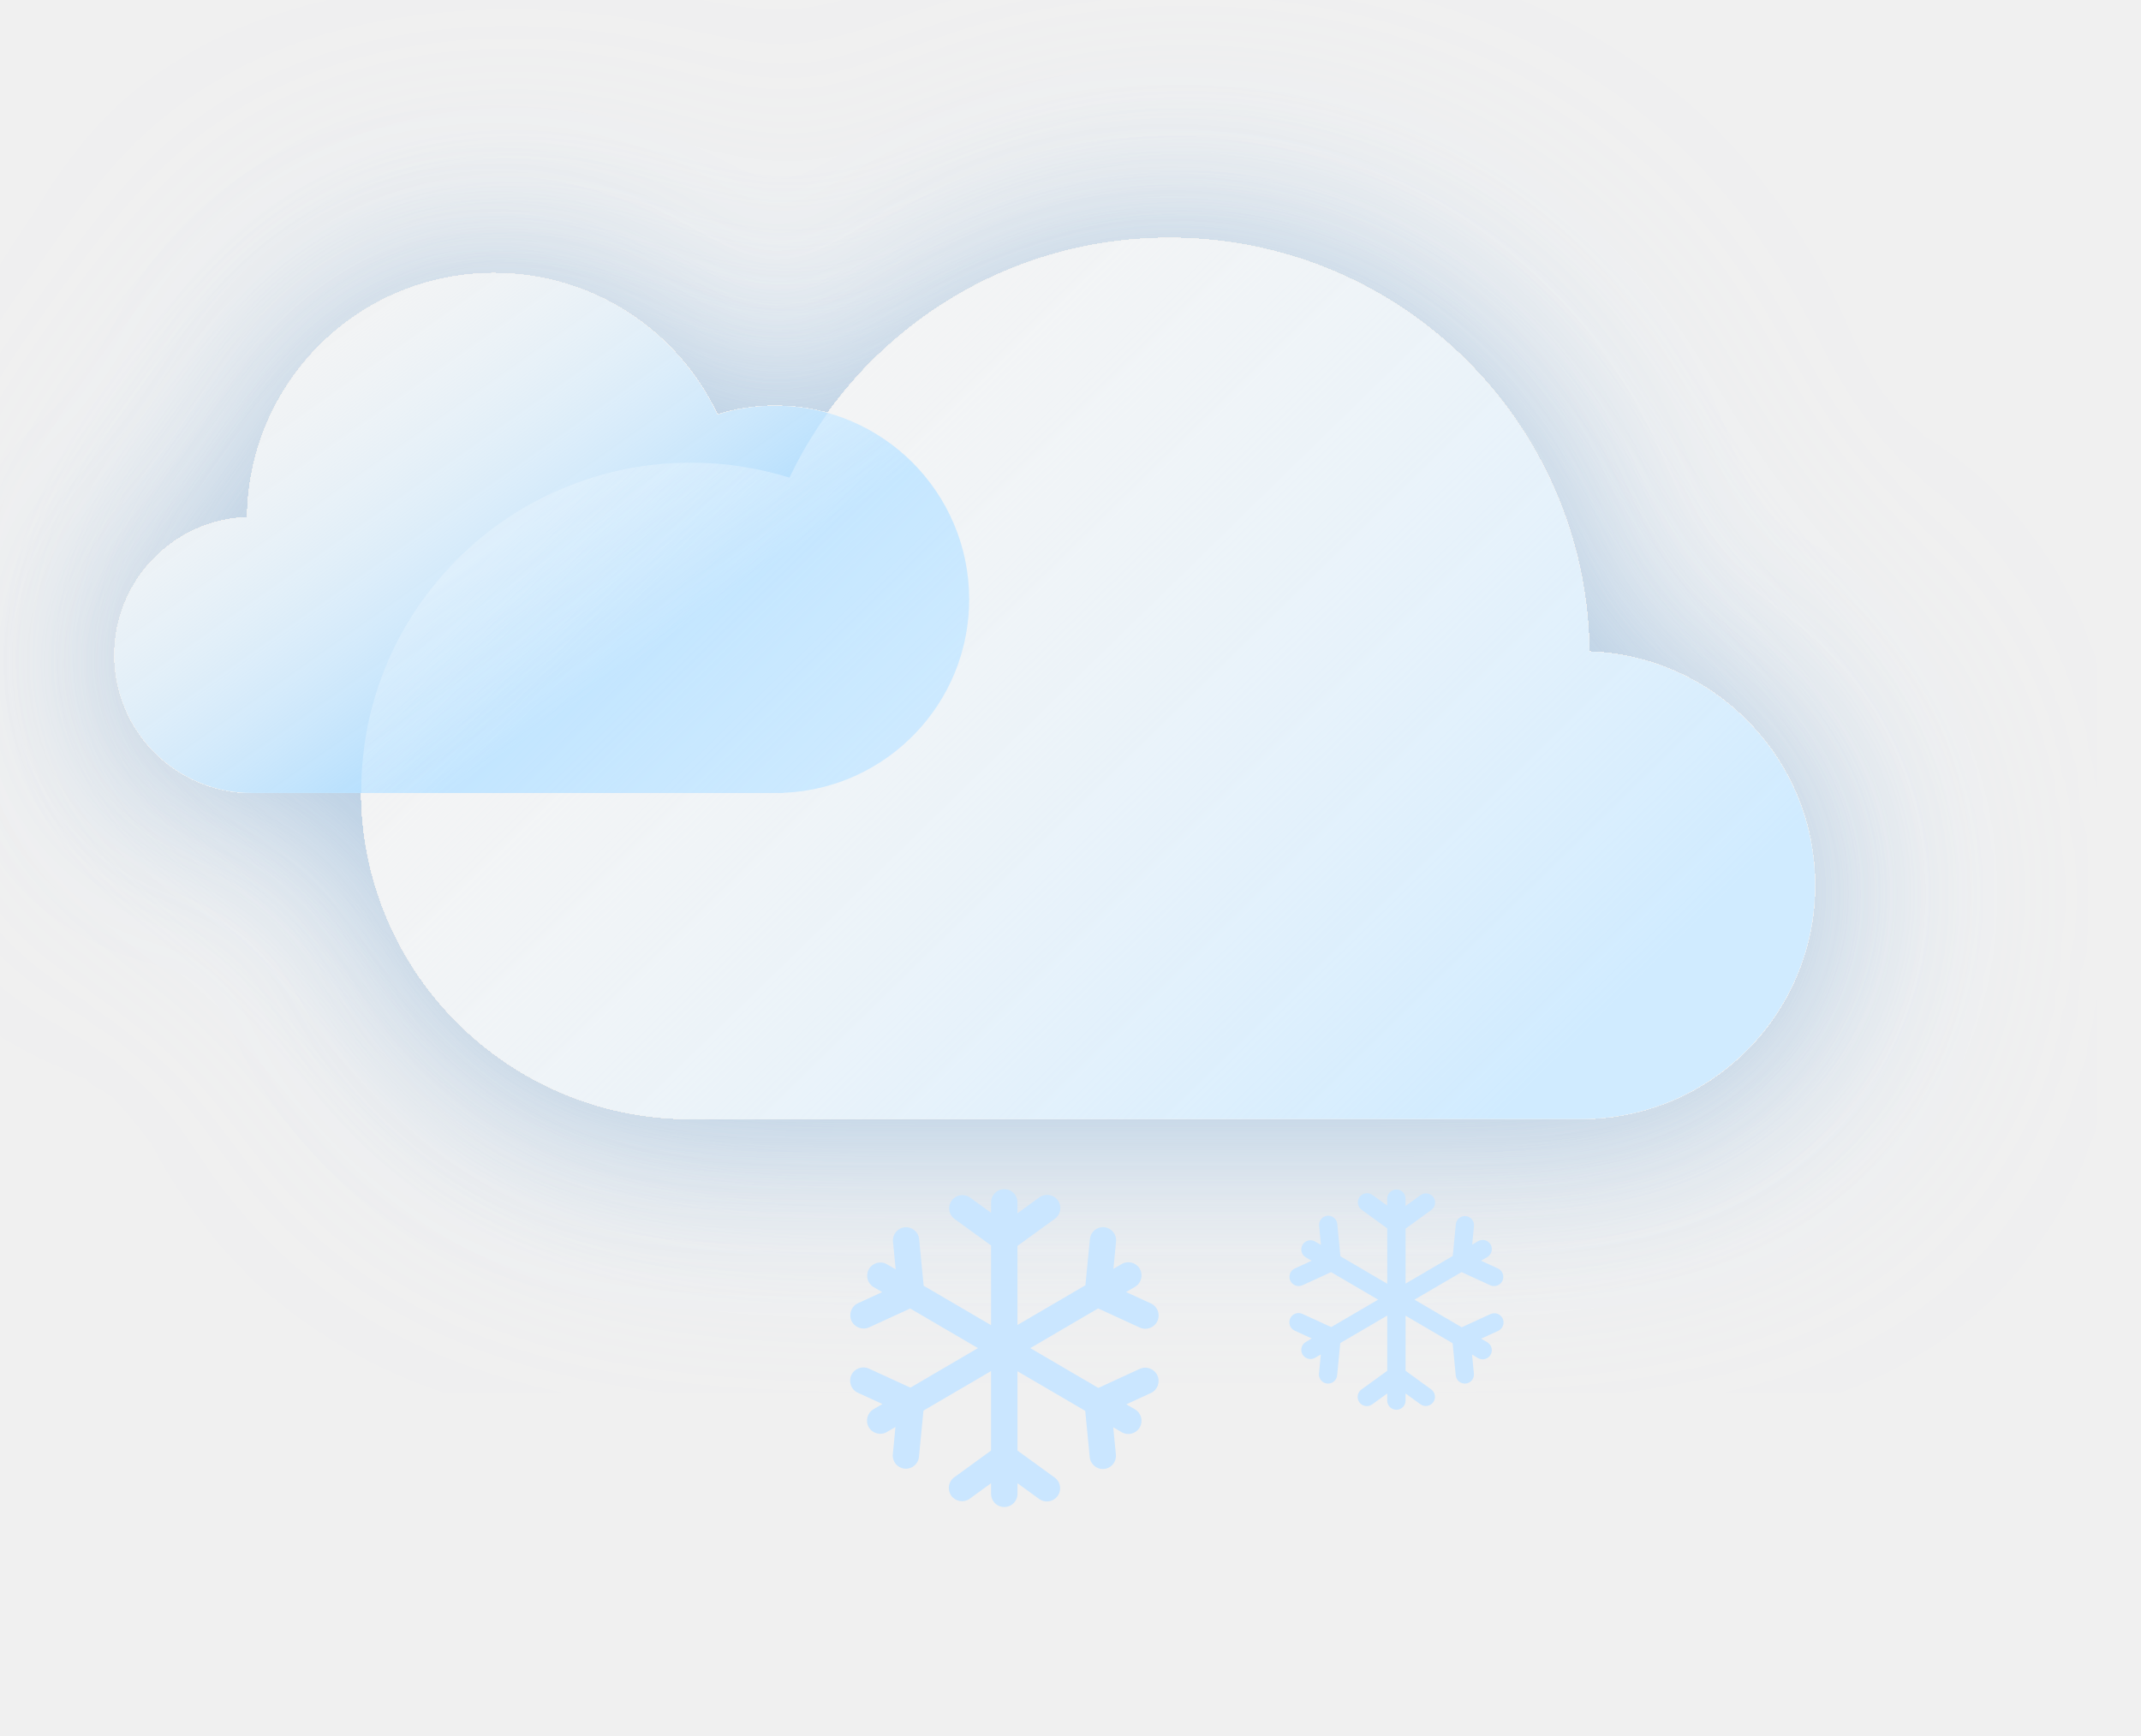
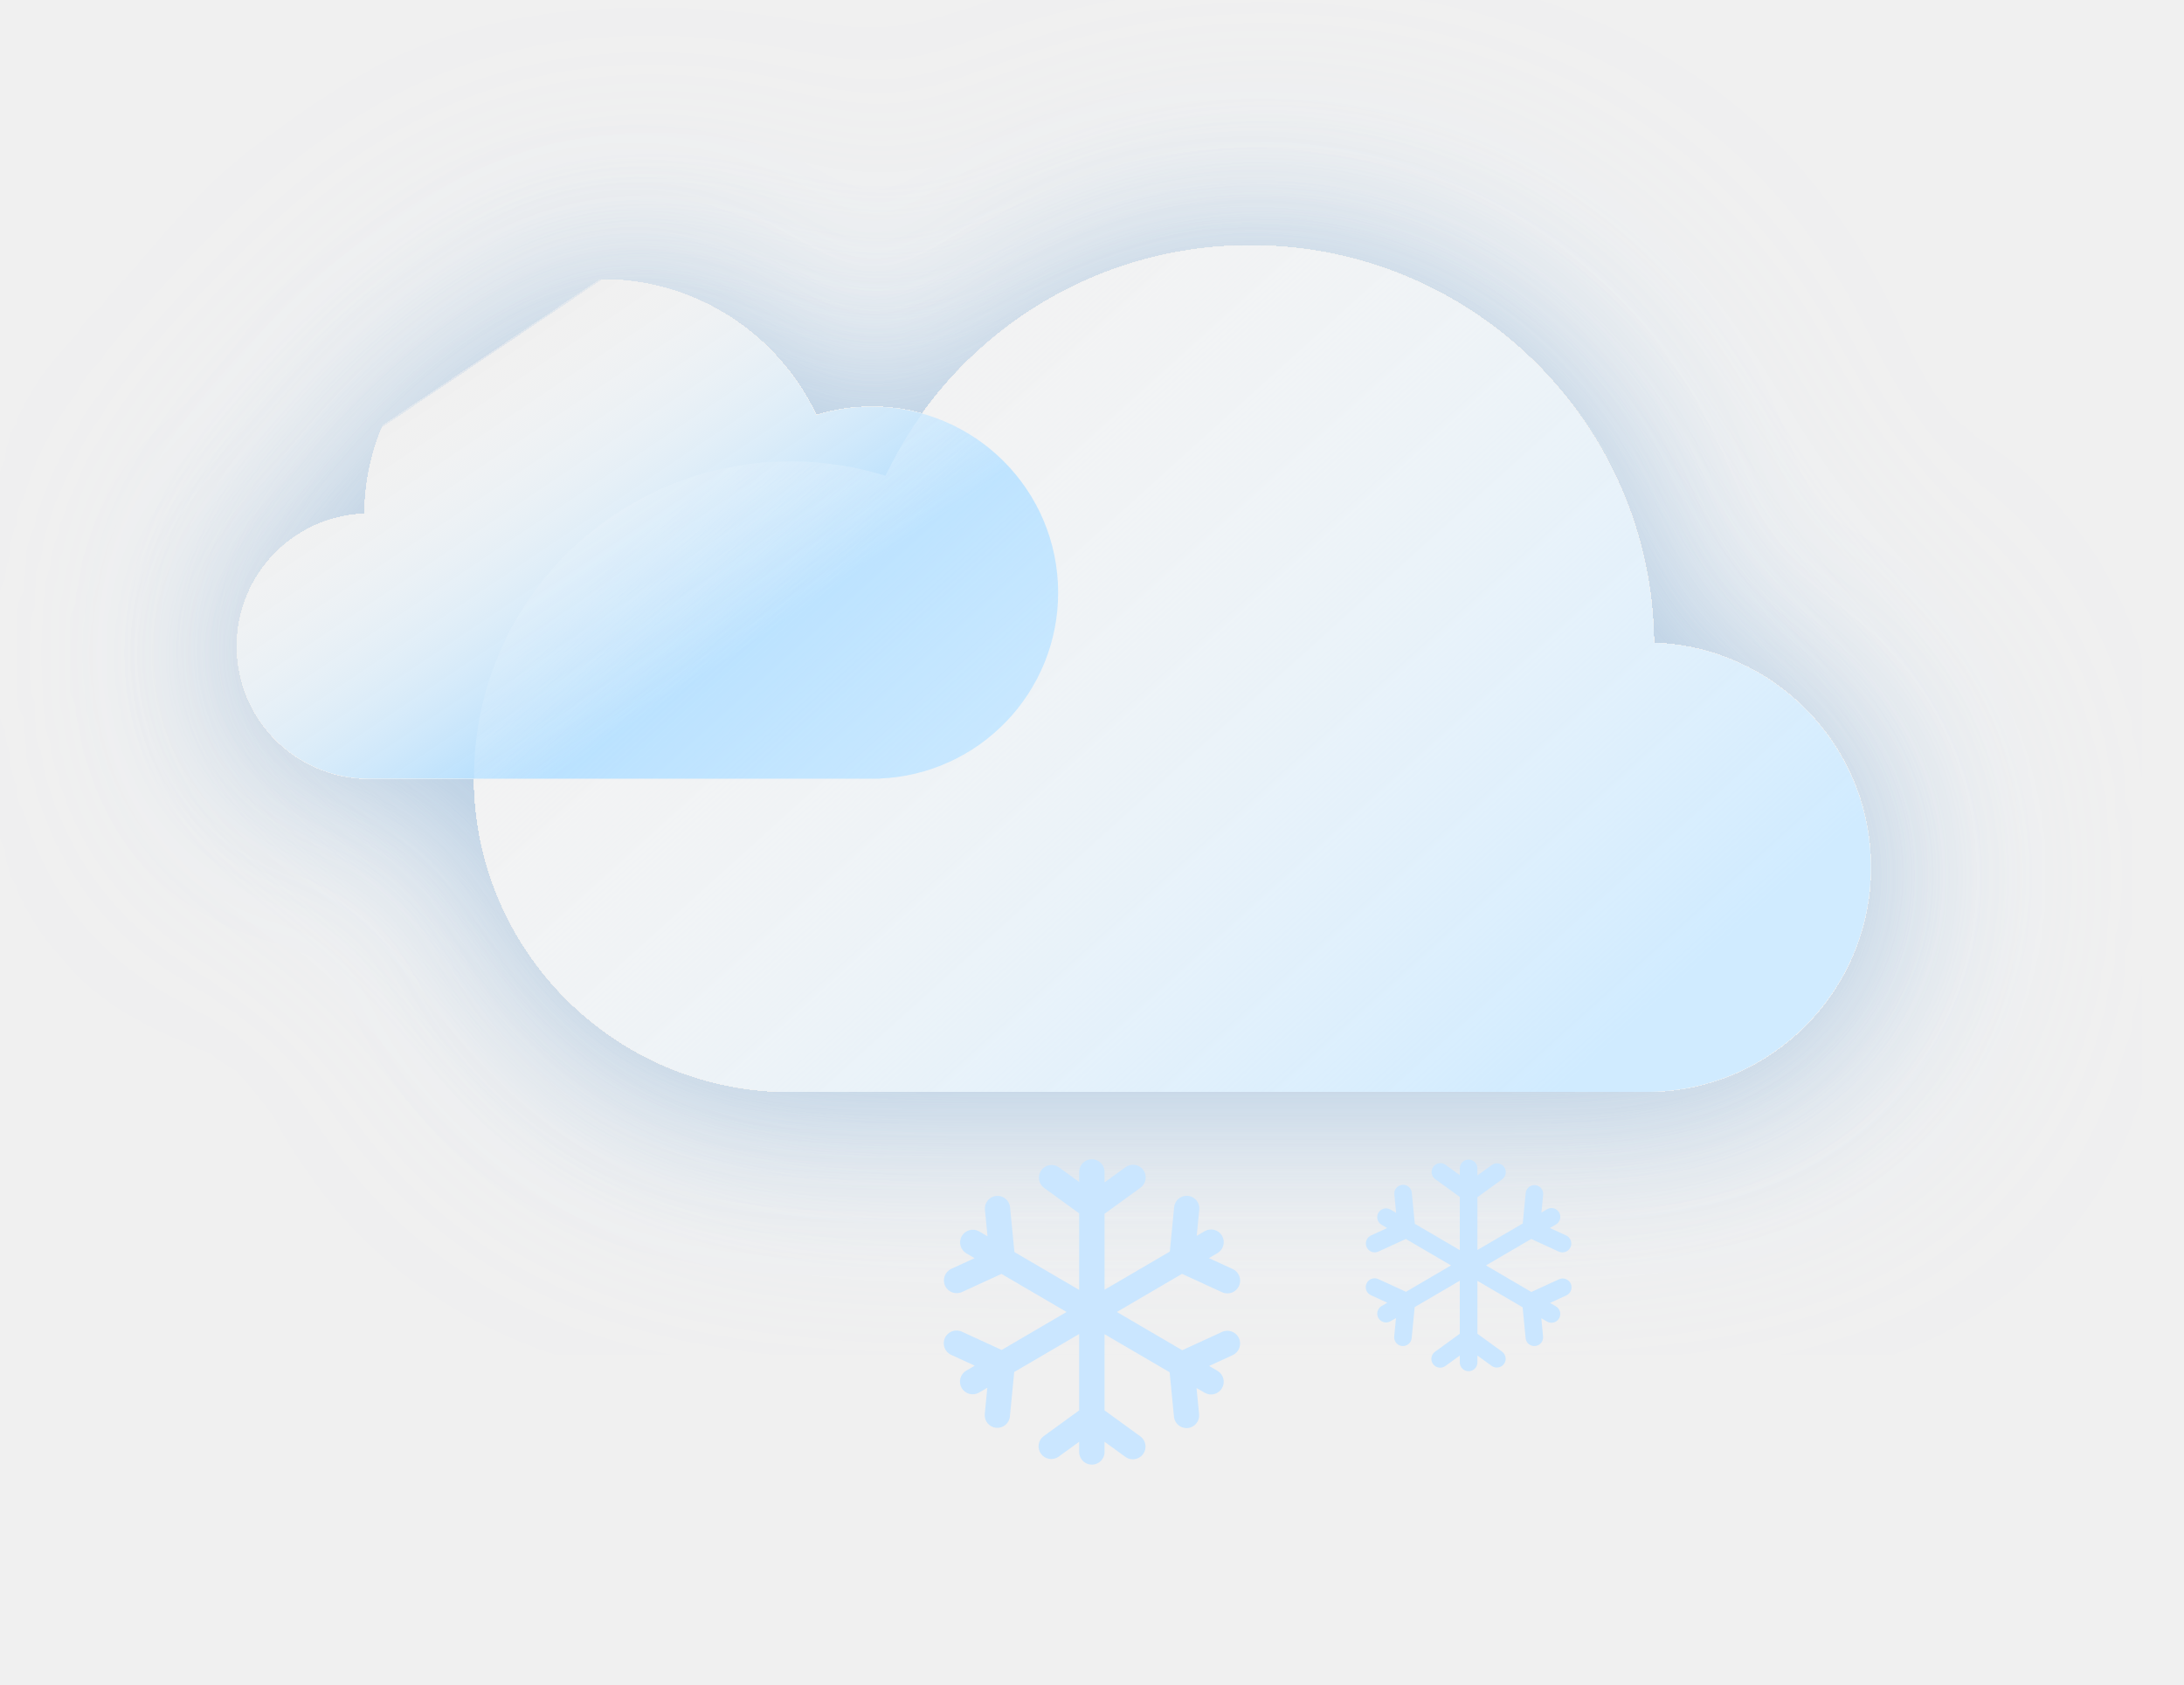
- <svg xmlns="http://www.w3.org/2000/svg" width="243" height="197" fill="none">
-   <g clip-path="url(#a)">
-     <g filter="url(#b)">
-       <path fill-rule="evenodd" clip-rule="evenodd" d="M88.042 90h-59.41C19.998 90 13 82.992 13 74.347c0-8.454 6.693-15.343 15.064-15.643C28.219 43.377 40.702 31 56.077 31c11.198 0 20.862 6.565 25.347 16.053a22 22 0 0 1 6.585-1.002c12.145 0 21.991 9.838 21.991 21.974 0 11.834-9.361 21.483-21.087 21.957V90h-.871Z" fill="url(#c)" />
-       <g filter="url(#d)">
-         <path fill-rule="evenodd" clip-rule="evenodd" d="M78.352 127h101.057C194.096 127 206 115.121 206 100.469c0-14.329-11.386-26.004-25.624-26.513C180.112 47.977 158.879 27 132.724 27c-19.048 0-35.486 11.127-43.115 27.21a37.543 37.543 0 0 0-11.202-1.7C57.747 52.51 41 69.186 41 89.755c0 20.058 15.923 36.412 35.87 37.214V127h1.482Z" fill="url(#e)" />
-       </g>
+ <svg xmlns="http://www.w3.org/2000/svg" width="258" height="199" fill="none">
+   <g filter="url(#a)">
+     <path fill="url(#b)" fill-rule="evenodd" d="M103.042 92h-59.41C34.998 92 28 84.992 28 76.347c0-8.454 6.693-15.343 15.064-15.643C43.219 45.377 55.702 33 71.077 33c11.198 0 20.862 6.565 25.347 16.053a21.999 21.999 0 0 1 6.585-1.002c12.145 0 21.991 9.838 21.991 21.974 0 11.834-9.361 21.483-21.087 21.957V92h-.871Z" clip-rule="evenodd" />
+     <g filter="url(#c)">
+       <path fill="url(#d)" fill-rule="evenodd" d="M93.352 129h101.057C209.096 129 221 117.121 221 102.469c0-14.329-11.386-26.004-25.624-26.513C195.112 49.977 173.879 29 147.724 29c-19.048 0-35.486 11.127-43.115 27.21a37.544 37.544 0 0 0-11.202-1.7C72.747 54.51 56 71.186 56 91.755c0 20.058 15.923 36.412 35.87 37.214V129h1.482Z" clip-rule="evenodd" />
    </g>
-     <path fill-rule="evenodd" clip-rule="evenodd" d="m110.995 153.002-7.668 4.486-4.704-2.159a1.507 1.507 0 1 0-1.258 2.74l2.783 1.278-1.002.586a1.5 1.5 0 0 0 1.515 2.59l.972-.569-.301 3.102a1.49 1.49 0 1 0 2.969.288l.51-5.249 7.673-4.489v9.023l-4.216 3.06a1.501 1.501 0 0 0 1.763 2.428l2.453-1.781v1.164a1.5 1.5 0 1 0 2.999 0v-1.164l2.453 1.781a1.5 1.5 0 1 0 1.762-2.428l-4.215-3.06v-9.002l7.689 4.498.511 5.251a1.491 1.491 0 1 0 2.969-.289l-.302-3.102.973.569a1.5 1.5 0 0 0 1.515-2.589l-1.002-.586 2.783-1.278a1.508 1.508 0 0 0-1.259-2.741l-4.702 2.159-7.722-4.517 7.698-4.504 4.743 2.178a1.508 1.508 0 0 0 1.258-2.741l-2.823-1.296 1.029-.602a1.5 1.5 0 0 0-1.515-2.589l-.955.559.297-3.058a1.492 1.492 0 1 0-2.969-.289l-.506 5.206-7.71 4.51v-8.975l4.25-3.085a1.5 1.5 0 0 0-1.762-2.428l-2.488 1.806V136.5a1.5 1.5 0 1 0-2.999 0v1.144l-2.419-1.756a1.501 1.501 0 0 0-1.762 2.428l4.181 3.035v9.046l-7.649-4.474-.515-5.294a1.491 1.491 0 1 0-2.969.289l.306 3.145-.999-.584a1.5 1.5 0 0 0-1.515 2.589l.985.576-2.744 1.26a1.507 1.507 0 1 0 1.259 2.741l4.663-2.141 7.689 4.498Z" fill="url(#f)" />
-     <path fill-rule="evenodd" clip-rule="evenodd" d="m156.413 147.501-5.325 3.116-3.266-1.5a1.047 1.047 0 0 0-.874 1.903l1.933.888-.696.407a1.042 1.042 0 0 0 1.052 1.798l.675-.395-.209 2.154a1.036 1.036 0 1 0 2.062.2l.354-3.645 5.328-3.117v6.266l-2.927 2.125a1.041 1.041 0 1 0 1.223 1.686l1.704-1.237v.809a1.04 1.04 0 1 0 2.083 0v-.809l1.703 1.237a1.042 1.042 0 0 0 1.224-1.686l-2.927-2.125v-6.252l5.34 3.124.354 3.646c.055.568.559.985 1.127.931.572-.053.991-.56.935-1.131l-.209-2.155.675.395a1.041 1.041 0 1 0 1.052-1.798l-.696-.406 1.933-.888a1.047 1.047 0 1 0-.874-1.903l-3.266 1.499-5.362-3.137 5.346-3.127 3.293 1.512a1.048 1.048 0 0 0 .874-1.903l-1.96-.9.714-.418a1.041 1.041 0 1 0-1.052-1.798l-.663.388.206-2.124a1.036 1.036 0 0 0-2.062-.2l-.351 3.615-5.354 3.132v-6.233l2.951-2.142a1.042 1.042 0 0 0-1.223-1.686l-1.728 1.254v-.83a1.041 1.041 0 0 0-2.083 0v.795l-1.679-1.219a1.041 1.041 0 1 0-1.224 1.686l2.903 2.107v6.283l-5.312-3.108-.357-3.676a1.035 1.035 0 1 0-2.062.2l.212 2.185-.693-.406a1.042 1.042 0 0 0-1.052 1.798l.683.4-1.905.875a1.047 1.047 0 0 0 .874 1.903l3.239-1.487 5.339 3.124Z" fill="url(#g)" />
  </g>
+   <path fill="url(#e)" fill-rule="evenodd" d="m125.995 155.002-7.668 4.486-4.704-2.159a1.506 1.506 0 1 0-1.258 2.74l2.783 1.278-1.002.586a1.5 1.5 0 0 0 1.515 2.59l.972-.569-.301 3.102a1.49 1.49 0 1 0 2.969.288l.51-5.249 7.673-4.489v9.023l-4.216 3.06a1.501 1.501 0 0 0 1.763 2.428l2.453-1.781v1.164a1.5 1.5 0 1 0 2.999 0v-1.164l2.453 1.781a1.5 1.5 0 1 0 1.762-2.428l-4.215-3.06v-9.002l7.689 4.498.511 5.251a1.491 1.491 0 1 0 2.969-.289l-.302-3.102.973.569a1.5 1.5 0 0 0 1.515-2.589l-1.002-.586 2.783-1.278a1.508 1.508 0 0 0-1.259-2.741l-4.702 2.159-7.722-4.517 7.698-4.504 4.743 2.178a1.508 1.508 0 0 0 1.258-2.741l-2.823-1.296 1.029-.602a1.5 1.5 0 0 0-1.515-2.589l-.955.559.297-3.058a1.492 1.492 0 1 0-2.969-.289l-.506 5.206-7.71 4.51v-8.975l4.25-3.085a1.5 1.5 0 0 0-1.762-2.428l-2.488 1.806V138.5a1.5 1.5 0 1 0-2.999 0v1.144l-2.419-1.756a1.501 1.501 0 0 0-1.762 2.428l4.181 3.035v9.046l-7.649-4.474-.515-5.294a1.491 1.491 0 1 0-2.969.289l.306 3.145-.999-.584a1.5 1.5 0 0 0-1.515 2.589l.985.576-2.744 1.26a1.508 1.508 0 0 0 1.259 2.741l4.663-2.141 7.689 4.498Z" clip-rule="evenodd" />
+   <path fill="url(#f)" fill-rule="evenodd" d="m171.413 149.501-5.325 3.116-3.266-1.5a1.047 1.047 0 0 0-.874 1.903l1.933.888-.696.407a1.042 1.042 0 0 0 1.052 1.798l.675-.395-.209 2.154a1.036 1.036 0 1 0 2.062.2l.354-3.645 5.328-3.117v6.266l-2.927 2.125a1.041 1.041 0 1 0 1.223 1.686l1.704-1.237v.809a1.04 1.04 0 1 0 2.083 0v-.809l1.703 1.237a1.042 1.042 0 0 0 1.224-1.686l-2.927-2.125v-6.252l5.34 3.124.354 3.646c.055.568.559.985 1.127.931.572-.053.991-.56.935-1.131l-.209-2.155.675.395a1.041 1.041 0 1 0 1.052-1.798l-.696-.406 1.933-.888a1.047 1.047 0 1 0-.874-1.903l-3.266 1.499-5.362-3.137 5.346-3.127 3.293 1.512a1.048 1.048 0 0 0 .874-1.903l-1.96-.9.714-.418a1.041 1.041 0 1 0-1.052-1.798l-.663.388.206-2.124a1.036 1.036 0 0 0-2.062-.2l-.351 3.615-5.354 3.132v-6.233l2.951-2.142a1.042 1.042 0 0 0-1.223-1.686l-1.728 1.254v-.83a1.041 1.041 0 0 0-2.083 0v.795l-1.679-1.219a1.041 1.041 0 1 0-1.224 1.686l2.903 2.107v6.283l-5.312-3.108-.357-3.676a1.035 1.035 0 1 0-2.062.2l.212 2.185-.693-.406a1.042 1.042 0 0 0-1.052 1.798l.683.4-1.905.875a1.047 1.047 0 0 0 .874 1.903l3.239-1.487 5.339 3.124Z" clip-rule="evenodd" />
  <defs>
-     <linearGradient id="c" x1="70" y1="76.5" x2="37.967" y2="31.024" gradientUnits="userSpaceOnUse">
+     <linearGradient id="b" x1="85" x2="59.472" y1="78.5" y2="40.519" gradientUnits="userSpaceOnUse">
      <stop stop-color="#AADBFF" />
-       <stop offset="1" stop-color="#fff" stop-opacity=".21" />
+       <stop offset="1" stop-color="#fff" stop-opacity="0" />
    </linearGradient>
-     <linearGradient id="e" x1="180.379" y1="116.796" x2="92.121" y2="26.617" gradientUnits="userSpaceOnUse">
+     <linearGradient id="d" x1="195.379" x2="113.891" y1="118.796" y2="28.646" gradientUnits="userSpaceOnUse">
      <stop stop-color="#D0EBFF" />
-       <stop offset="1" stop-color="#fff" stop-opacity=".21" />
+       <stop offset="1" stop-color="#fff" stop-opacity=".1" />
    </linearGradient>
-     <linearGradient id="f" x1="126.235" y1="167.327" x2="97.403" y2="148.914" gradientUnits="userSpaceOnUse">
+     <linearGradient id="e" x1="141.235" x2="112.403" y1="169.327" y2="150.914" gradientUnits="userSpaceOnUse">
      <stop stop-color="#CAE6FF" />
    </linearGradient>
-     <linearGradient id="g" x1="166.997" y1="157.449" x2="146.975" y2="144.663" gradientUnits="userSpaceOnUse">
+     <linearGradient id="f" x1="181.997" x2="161.975" y1="159.449" y2="146.663" gradientUnits="userSpaceOnUse">
      <stop stop-color="#CAE6FF" />
    </linearGradient>
-     <filter id="b" x="-15" y="-2" width="253" height="160" filterUnits="userSpaceOnUse" color-interpolation-filters="sRGB">
+     <filter id="a" width="253" height="160" x="0" y="0" color-interpolation-filters="sRGB" filterUnits="userSpaceOnUse">
      <feFlood flood-opacity="0" result="BackgroundImageFix" />
-       <feColorMatrix in="SourceAlpha" values="0 0 0 0 0 0 0 0 0 0 0 0 0 0 0 0 0 0 127 0" result="hardAlpha" />
+       <feColorMatrix in="SourceAlpha" result="hardAlpha" values="0 0 0 0 0 0 0 0 0 0 0 0 0 0 0 0 0 0 127 0" />
      <feOffset dx="2" dy="1" />
      <feGaussianBlur stdDeviation="15" />
      <feComposite in2="hardAlpha" operator="out" />
      <feColorMatrix values="0 0 0 0 0.793 0 0 0 0 0.901 0 0 0 0 1 0 0 0 0.5 0" />
      <feBlend in2="BackgroundImageFix" result="effect1_dropShadow_12_773" />
-       <feColorMatrix in="SourceAlpha" values="0 0 0 0 0 0 0 0 0 0 0 0 0 0 0 0 0 0 127 0" result="hardAlpha" />
+       <feColorMatrix in="SourceAlpha" result="hardAlpha" values="0 0 0 0 0 0 0 0 0 0 0 0 0 0 0 0 0 0 127 0" />
      <feOffset dy="1" />
      <feGaussianBlur stdDeviation="9.5" />
      <feComposite in2="hardAlpha" operator="out" />
      <feColorMatrix values="0 0 0 0 0.401 0 0 0 0 0.581 0 0 0 0 0.75 0 0 0 0.4 0" />
      <feBlend in2="effect1_dropShadow_12_773" result="effect2_dropShadow_12_773" />
      <feBlend in="SourceGraphic" in2="effect2_dropShadow_12_773" result="shape" />
    </filter>
-     <filter id="d" x="33" y="19" width="181" height="116" filterUnits="userSpaceOnUse" color-interpolation-filters="sRGB">
+     <filter id="c" width="181" height="116" x="48" y="21" color-interpolation-filters="sRGB" filterUnits="userSpaceOnUse">
      <feFlood flood-opacity="0" result="BackgroundImageFix" />
      <feGaussianBlur in="BackgroundImageFix" stdDeviation="4" />
      <feComposite in2="SourceAlpha" operator="in" result="effect1_backgroundBlur_12_773" />
      <feBlend in="SourceGraphic" in2="effect1_backgroundBlur_12_773" result="shape" />
    </filter>
-     <clipPath id="a">
-       <path fill="#fff" d="M0 0h243v197H0z" />
-     </clipPath>
  </defs>
</svg>
